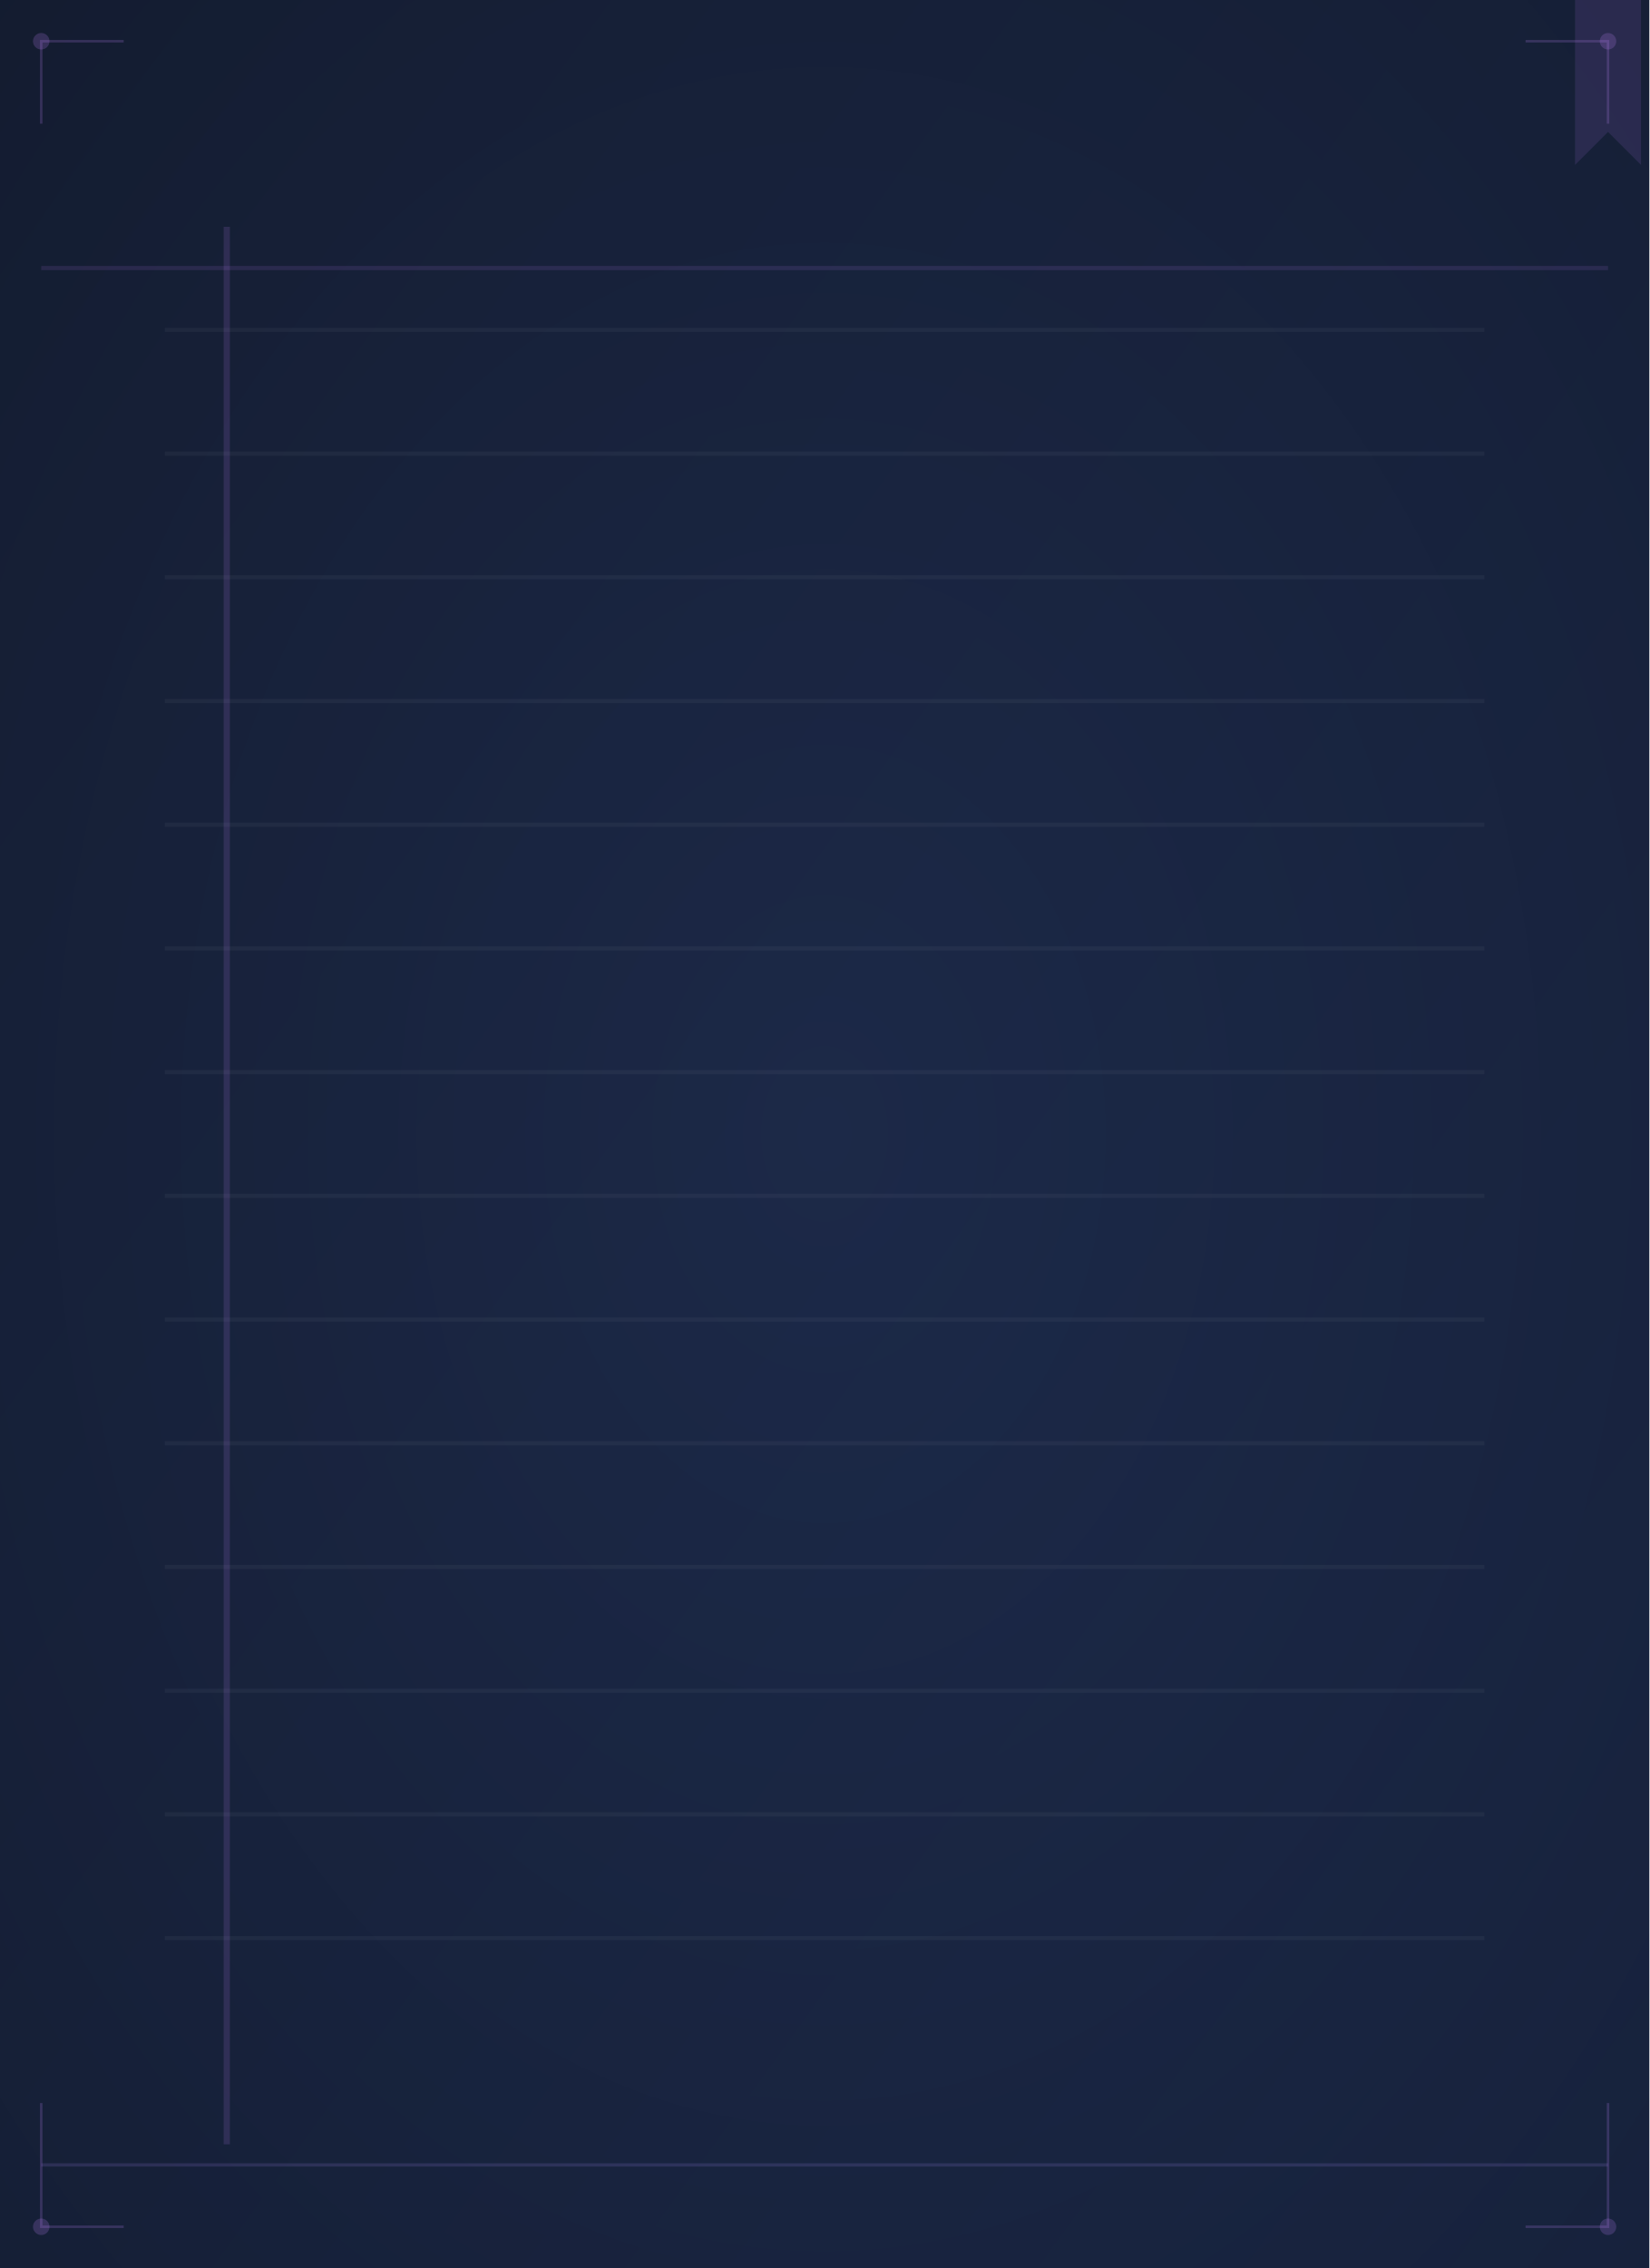
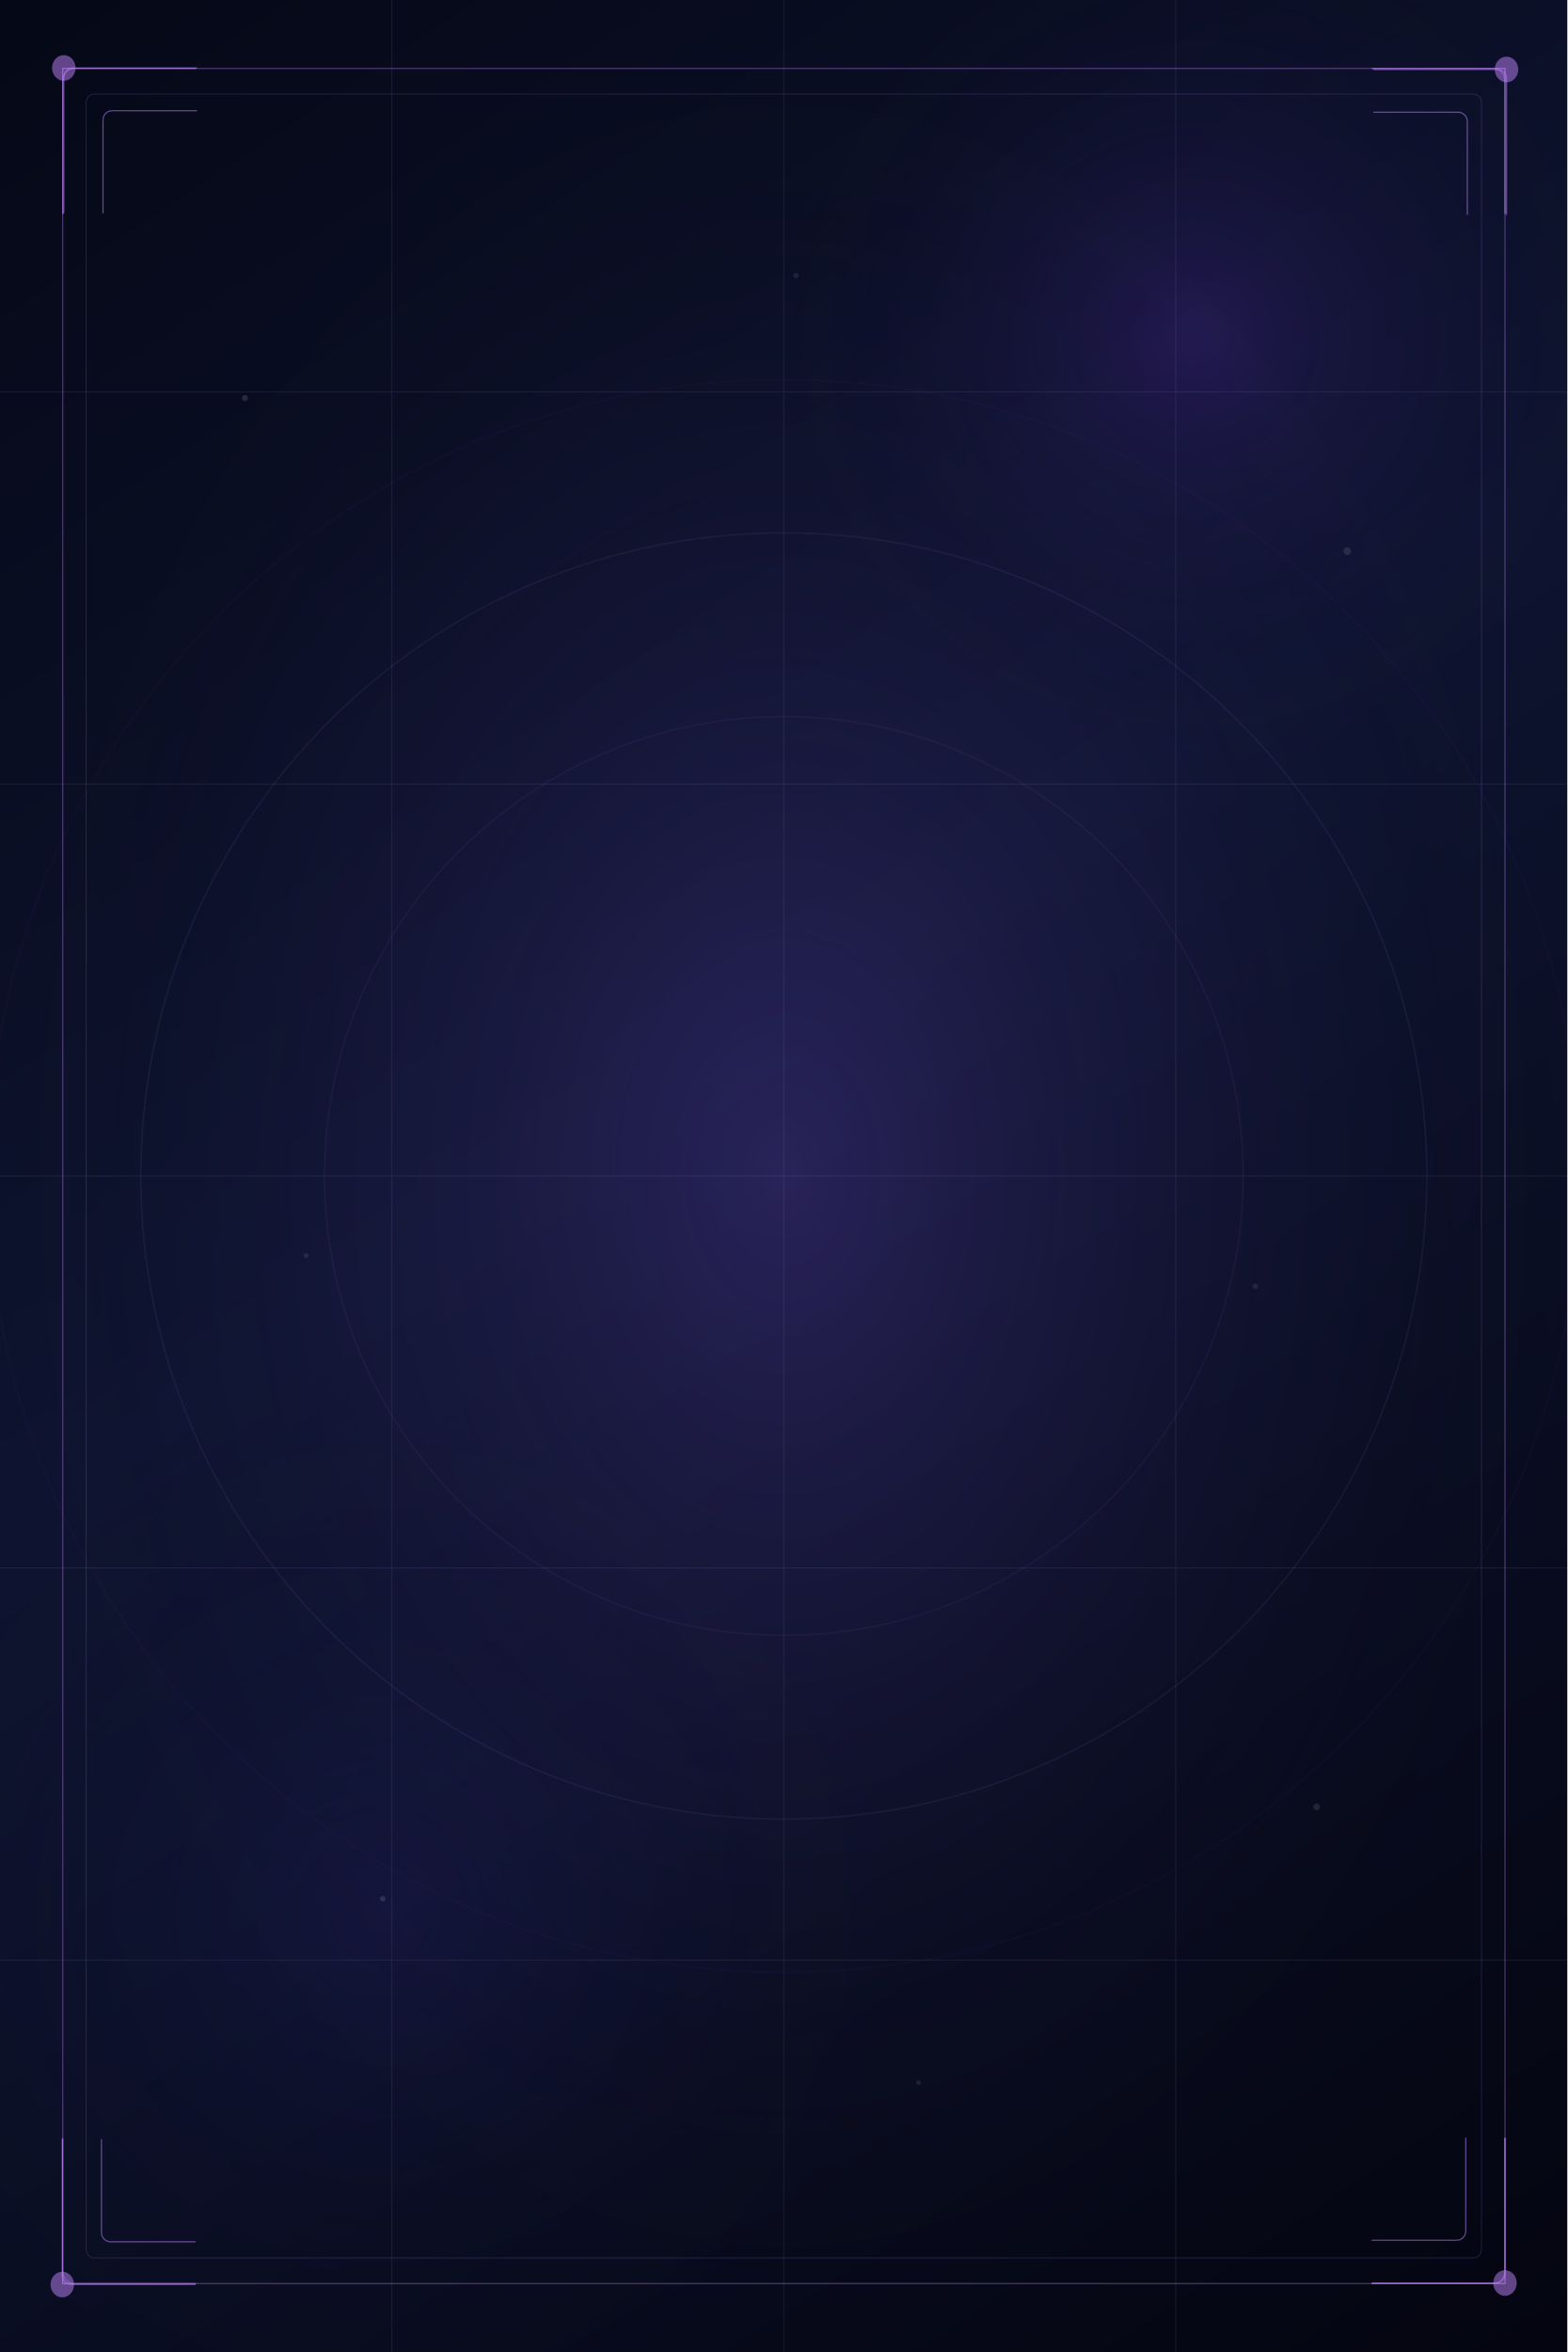
- <svg xmlns="http://www.w3.org/2000/svg" viewBox="0 0 400 550" width="400" height="550">
+ <svg xmlns="http://www.w3.org/2000/svg" width="1024" height="1536" viewBox="0 0 1024 1536" fill="none">
+   <g clip-path="url(#clip0_59_1076)">
+     <mask id="mask0_59_1076" style="mask-type:luminance" maskUnits="userSpaceOnUse" x="0" y="0" width="1024" height="1536">
+       <path d="M1024 0H0V1536H1024V0Z" fill="white" />
+     </mask>
+     <g mask="url(#mask0_59_1076)">
+       <path d="M1024 0H0V1536H1024V0Z" fill="url(#paint0_linear_59_1076)" />
+       <path d="M520 1540C818.234 1540 1060 1190.78 1060 760C1060 329.218 818.234 -20 520 -20C221.766 -20 -20 329.218 -20 760C-20 1190.78 221.766 1540 520 1540Z" fill="url(#paint1_radial_59_1076)" />
+       <path opacity="0.7" d="M780 500C934.64 500 1060 374.64 1060 220C1060 65.36 934.64 -60 780 -60C625.36 -60 500 65.36 500 220C500 374.64 625.36 500 780 500Z" fill="url(#paint2_radial_59_1076)" />
+       <path opacity="0.5" d="M250 1590C437.777 1590 590 1437.78 590 1250C590 1062.22 437.777 910 250 910C62.223 910 -90 1062.22 -90 1250C-90 1437.78 62.223 1590 250 1590Z" fill="url(#paint3_radial_59_1076)" />
+       <path d="M512 1188C743.96 1188 932 999.96 932 768C932 536.04 743.96 348 512 348C280.04 348 92 536.04 92 768C92 999.96 280.04 1188 512 1188Z" stroke="#A78BFA" stroke-opacity="0.08" />
+       <path d="M512 1068C677.685 1068 812 933.685 812 768C812 602.315 677.685 468 512 468C346.315 468 212 602.315 212 768C212 933.685 346.315 1068 512 1068Z" stroke="#C084FC" stroke-opacity="0.06" />
+       <path d="M512 1288C799.188 1288 1032 1055.19 1032 768C1032 480.812 799.188 248 512 248C224.812 248 -8 480.812 -8 768C-8 1055.19 224.812 1288 512 1288Z" stroke="#7C3AED" stroke-opacity="0.05" />
+       <g opacity="0.12">
+         <path d="M0 256H1024" stroke="#C4B5FD" stroke-width="0.5" />
+         <path d="M0 512H1024" stroke="#C4B5FD" stroke-width="0.5" />
+         <path d="M0 768H1024" stroke="#C4B5FD" stroke-width="0.5" />
+         <path d="M0 1024H1024" stroke="#C4B5FD" stroke-width="0.5" />
+         <path d="M0 1280H1024" stroke="#C4B5FD" stroke-width="0.5" />
+         <path d="M256 0V1536" stroke="#C4B5FD" stroke-width="0.5" />
+         <path d="M512 0V1536" stroke="#C4B5FD" stroke-width="0.5" />
+         <path d="M768 0V1536" stroke="#C4B5FD" stroke-width="0.5" />
+       </g>
+       <path d="M975.361 44.684H48.641C44.399 44.684 40.961 48.435 40.961 53.062V1482.94C40.961 1487.57 44.399 1491.32 48.641 1491.32H975.361C979.602 1491.32 983.041 1487.57 983.041 1482.94V53.062C983.041 48.435 979.602 44.684 975.361 44.684Z" stroke="#C084FC" stroke-opacity="0.35" stroke-width="0.8" />
+       <path d="M962.56 61.44H61.44C58.613 61.44 56.32 63.941 56.32 67.025V1468.97C56.32 1472.06 58.613 1474.56 61.44 1474.56H962.56C965.388 1474.56 967.68 1472.06 967.68 1468.97V67.025C967.68 63.941 965.388 61.44 962.56 61.44Z" stroke="#A78BFA" stroke-opacity="0.22" stroke-width="0.5" />
+       <g opacity="0.6">
+         <path d="M40.961 139.637V44.684H128.001" stroke="#C084FC" stroke-width="0.8" />
+         <path d="M983.04 139.637V44.684H896" stroke="#C084FC" stroke-width="0.8" />
+         <path d="M40.961 1396.36V1491.32H128.001" stroke="#C084FC" stroke-width="0.8" />
+         <path d="M983.04 1396.36V1491.32H896" stroke="#C084FC" stroke-width="0.8" />
+       </g>
+       <path d="M160 262C161.105 262 162 261.105 162 260C162 258.895 161.105 258 160 258C158.895 258 158 258.895 158 260C158 261.105 158.895 262 160 262Z" fill="white" fill-opacity="0.12" />
+       <path d="M880 362.5C881.381 362.5 882.5 361.381 882.5 360C882.5 358.619 881.381 357.5 880 357.5C878.619 357.5 877.5 358.619 877.5 360C877.5 361.381 878.619 362.5 880 362.5Z" fill="white" fill-opacity="0.1" />
+       <path d="M249.999 1241.8C250.993 1241.8 251.799 1240.99 251.799 1240C251.799 1239.01 250.993 1238.2 249.999 1238.2C249.005 1238.2 248.199 1239.01 248.199 1240C248.199 1240.99 249.005 1241.8 249.999 1241.8Z" fill="white" fill-opacity="0.12" />
+       <path d="M860.001 1182.2C861.216 1182.2 862.201 1181.22 862.201 1180C862.201 1178.79 861.216 1177.8 860.001 1177.8C858.786 1177.8 857.801 1178.79 857.801 1180C857.801 1181.22 858.786 1182.2 860.001 1182.2Z" fill="white" fill-opacity="0.1" />
+       <path d="M519.999 181.8C520.993 181.8 521.799 180.994 521.799 180C521.799 179.006 520.993 178.2 519.999 178.2C519.005 178.2 518.199 179.006 518.199 180C518.199 180.994 519.005 181.8 519.999 181.8Z" fill="white" fill-opacity="0.08" />
+       <path d="M599.998 1361.6C600.882 1361.6 601.598 1360.88 601.598 1360C601.598 1359.12 600.882 1358.4 599.998 1358.4C599.115 1358.4 598.398 1359.12 598.398 1360C598.398 1360.88 599.115 1361.6 599.998 1361.6Z" fill="white" fill-opacity="0.08" />
+       <path d="M819.999 841.8C820.993 841.8 821.799 840.994 821.799 840C821.799 839.006 820.993 838.2 819.999 838.2C819.005 838.2 818.199 839.006 818.199 840C818.199 840.994 819.005 841.8 819.999 841.8Z" fill="white" fill-opacity="0.08" />
+       <path d="M199.998 821.6C200.882 821.6 201.598 820.884 201.598 820C201.598 819.117 200.882 818.4 199.998 818.4C199.115 818.4 198.398 819.117 198.398 820C198.398 820.884 199.115 821.6 199.998 821.6Z" fill="white" fill-opacity="0.08" />
+     </g>
+     <path d="M40.68 1397V1485.95C40.68 1489.27 43.366 1491.95 46.68 1491.95H127.72" stroke="#C084FC" stroke-opacity="0.5" stroke-width="0.8" />
+     <path d="M66.281 1397V1458.03C66.281 1461.34 68.968 1464.03 72.281 1464.03H127.721" stroke="#C084FC" stroke-opacity="0.5" stroke-width="0.8" />
+     <path d="M40.68 1500.33C44.922 1500.33 48.36 1496.58 48.36 1491.95C48.36 1487.33 44.922 1483.57 40.68 1483.57C36.438 1483.57 33 1487.33 33 1491.95C33 1496.58 36.438 1500.33 40.68 1500.33Z" fill="#C084FC" fill-opacity="0.5" />
+     <path d="M41.68 139.331V50.378C41.68 47.065 44.366 44.378 47.68 44.378H128.72" stroke="#C084FC" stroke-opacity="0.5" stroke-width="0.8" />
+     <path d="M67.281 139.331V78.306C67.281 74.992 69.968 72.306 73.281 72.306H128.721" stroke="#C084FC" stroke-opacity="0.5" stroke-width="0.8" />
+     <path d="M41.68 36C45.922 36 49.36 39.751 49.36 44.378C49.36 49.005 45.922 52.756 41.68 52.756C37.438 52.756 34 49.005 34 44.378C34 39.751 37.438 36 41.68 36Z" fill="#C084FC" fill-opacity="0.5" />
+     <path d="M983.043 1396V1484.95C983.043 1488.27 980.357 1490.95 977.043 1490.95H896.003" stroke="#C084FC" stroke-opacity="0.5" stroke-width="0.8" />
+     <path d="M957.441 1396V1457.03C957.441 1460.34 954.755 1463.03 951.441 1463.03H896.001" stroke="#C084FC" stroke-opacity="0.5" stroke-width="0.8" />
+     <path d="M983.043 1499.33C978.801 1499.33 975.363 1495.58 975.363 1490.95C975.363 1486.33 978.801 1482.57 983.043 1482.57C987.284 1482.57 990.723 1486.33 990.723 1490.95C990.723 1495.58 987.284 1499.33 983.043 1499.33Z" fill="#C084FC" fill-opacity="0.5" />
+     <path d="M984.043 140.331V51.378C984.043 48.065 981.357 45.378 978.043 45.378H897.003" stroke="#C084FC" stroke-opacity="0.5" stroke-width="0.8" />
+     <path d="M958.441 140.331V79.306C958.441 75.992 955.755 73.306 952.441 73.306H897.001" stroke="#C084FC" stroke-opacity="0.5" stroke-width="0.8" />
+     <path d="M984.043 37C979.801 37 976.363 40.751 976.363 45.378C976.363 50.005 979.801 53.756 984.043 53.756C988.284 53.756 991.723 50.005 991.723 45.378C991.723 40.751 988.284 37 984.043 37Z" fill="#C084FC" fill-opacity="0.5" />
+   </g>
  <defs>
-     <linearGradient id="pageGrad" x1="0%" y1="0%" x2="100%" y2="100%">
-       <stop offset="0%" style="stop-color:#1a2540" />
-       <stop offset="100%" style="stop-color:#1e2d50" />
+     <linearGradient id="paint0_linear_59_1076" x1="0" y1="0" x2="1024" y2="1536" gradientUnits="userSpaceOnUse">
+       <stop stop-color="#050816" />
+       <stop offset="0.45" stop-color="#0E1430" />
+       <stop offset="1" stop-color="#040510" />
    </linearGradient>
-     <radialGradient id="vignette" cx="50%" cy="50%" r="70%">
-       <stop offset="0%" style="stop-color:transparent" />
-       <stop offset="100%" style="stop-color:#000000;stop-opacity:0.25" />
+     <radialGradient id="paint1_radial_59_1076" cx="0" cy="0" r="1" gradientUnits="userSpaceOnUse" gradientTransform="translate(512 768) scale(540 780)">
+       <stop stop-color="#8B5CF6" stop-opacity="0.22" />
+       <stop offset="1" stop-color="#0B1022" stop-opacity="0" />
    </radialGradient>
+     <radialGradient id="paint2_radial_59_1076" cx="0" cy="0" r="1" gradientUnits="userSpaceOnUse" gradientTransform="translate(780 220) scale(280)">
+       <stop stop-color="#7C3AED" stop-opacity="0.28" />
+       <stop offset="1" stop-color="#0B1022" stop-opacity="0" />
+     </radialGradient>
+     <radialGradient id="paint3_radial_59_1076" cx="0" cy="0" r="1" gradientUnits="userSpaceOnUse" gradientTransform="translate(250 1250) scale(340)">
+       <stop stop-color="#4F46E5" stop-opacity="0.22" />
+       <stop offset="1" stop-color="#0B1022" stop-opacity="0" />
+     </radialGradient>
+     <clipPath id="clip0_59_1076">
+       <rect width="1024" height="1536" fill="white" />
+     </clipPath>
  </defs>
-   <rect width="400" height="550" fill="url(#pageGrad)" />
-   <rect width="400" height="550" fill="url(#vignette)" />
-   <g stroke="#ffffff" stroke-opacity="0.04" stroke-width="1">
-     <line x1="40" y1="80" x2="360" y2="80" />
-     <line x1="40" y1="110" x2="360" y2="110" />
-     <line x1="40" y1="140" x2="360" y2="140" />
-     <line x1="40" y1="170" x2="360" y2="170" />
-     <line x1="40" y1="200" x2="360" y2="200" />
-     <line x1="40" y1="230" x2="360" y2="230" />
-     <line x1="40" y1="260" x2="360" y2="260" />
-     <line x1="40" y1="290" x2="360" y2="290" />
-     <line x1="40" y1="320" x2="360" y2="320" />
-     <line x1="40" y1="350" x2="360" y2="350" />
-     <line x1="40" y1="380" x2="360" y2="380" />
-     <line x1="40" y1="410" x2="360" y2="410" />
-     <line x1="40" y1="440" x2="360" y2="440" />
-     <line x1="40" y1="470" x2="360" y2="470" />
-   </g>
-   <line x1="10" y1="65" x2="390" y2="65" stroke="#c084fc" stroke-opacity="0.12" stroke-width="1" />
-   <line x1="55" y1="55" x2="55" y2="520" stroke="#c084fc" stroke-opacity="0.15" stroke-width="1.5" />
-   <g stroke="#c084fc" stroke-opacity="0.2" fill="none" stroke-width="0.6">
-     <path d="M10,30 L10,10 L30,10" />
-     <circle cx="10" cy="10" r="2" fill="#c084fc" fill-opacity="0.2" stroke="none" />
-   </g>
-   <g stroke="#c084fc" stroke-opacity="0.2" fill="none" stroke-width="0.6">
-     <path d="M390,30 L390,10 L370,10" />
-     <circle cx="390" cy="10" r="2" fill="#c084fc" fill-opacity="0.2" stroke="none" />
-   </g>
-   <line x1="10" y1="525" x2="390" y2="525" stroke="#a78bfa" stroke-opacity="0.15" stroke-width="0.8" />
-   <g stroke="#c084fc" stroke-opacity="0.2" fill="none" stroke-width="0.6">
-     <path d="M10,510 L10,540 L30,540" />
-     <circle cx="10" cy="540" r="2" fill="#c084fc" fill-opacity="0.2" stroke="none" />
-   </g>
-   <g stroke="#c084fc" stroke-opacity="0.2" fill="none" stroke-width="0.6">
-     <path d="M390,510 L390,540 L370,540" />
-     <circle cx="390" cy="540" r="2" fill="#c084fc" fill-opacity="0.2" stroke="none" />
-   </g>
-   <polygon points="382,0 398,0 398,40 390,32 382,40" fill="#c084fc" fill-opacity="0.12" />
</svg>
